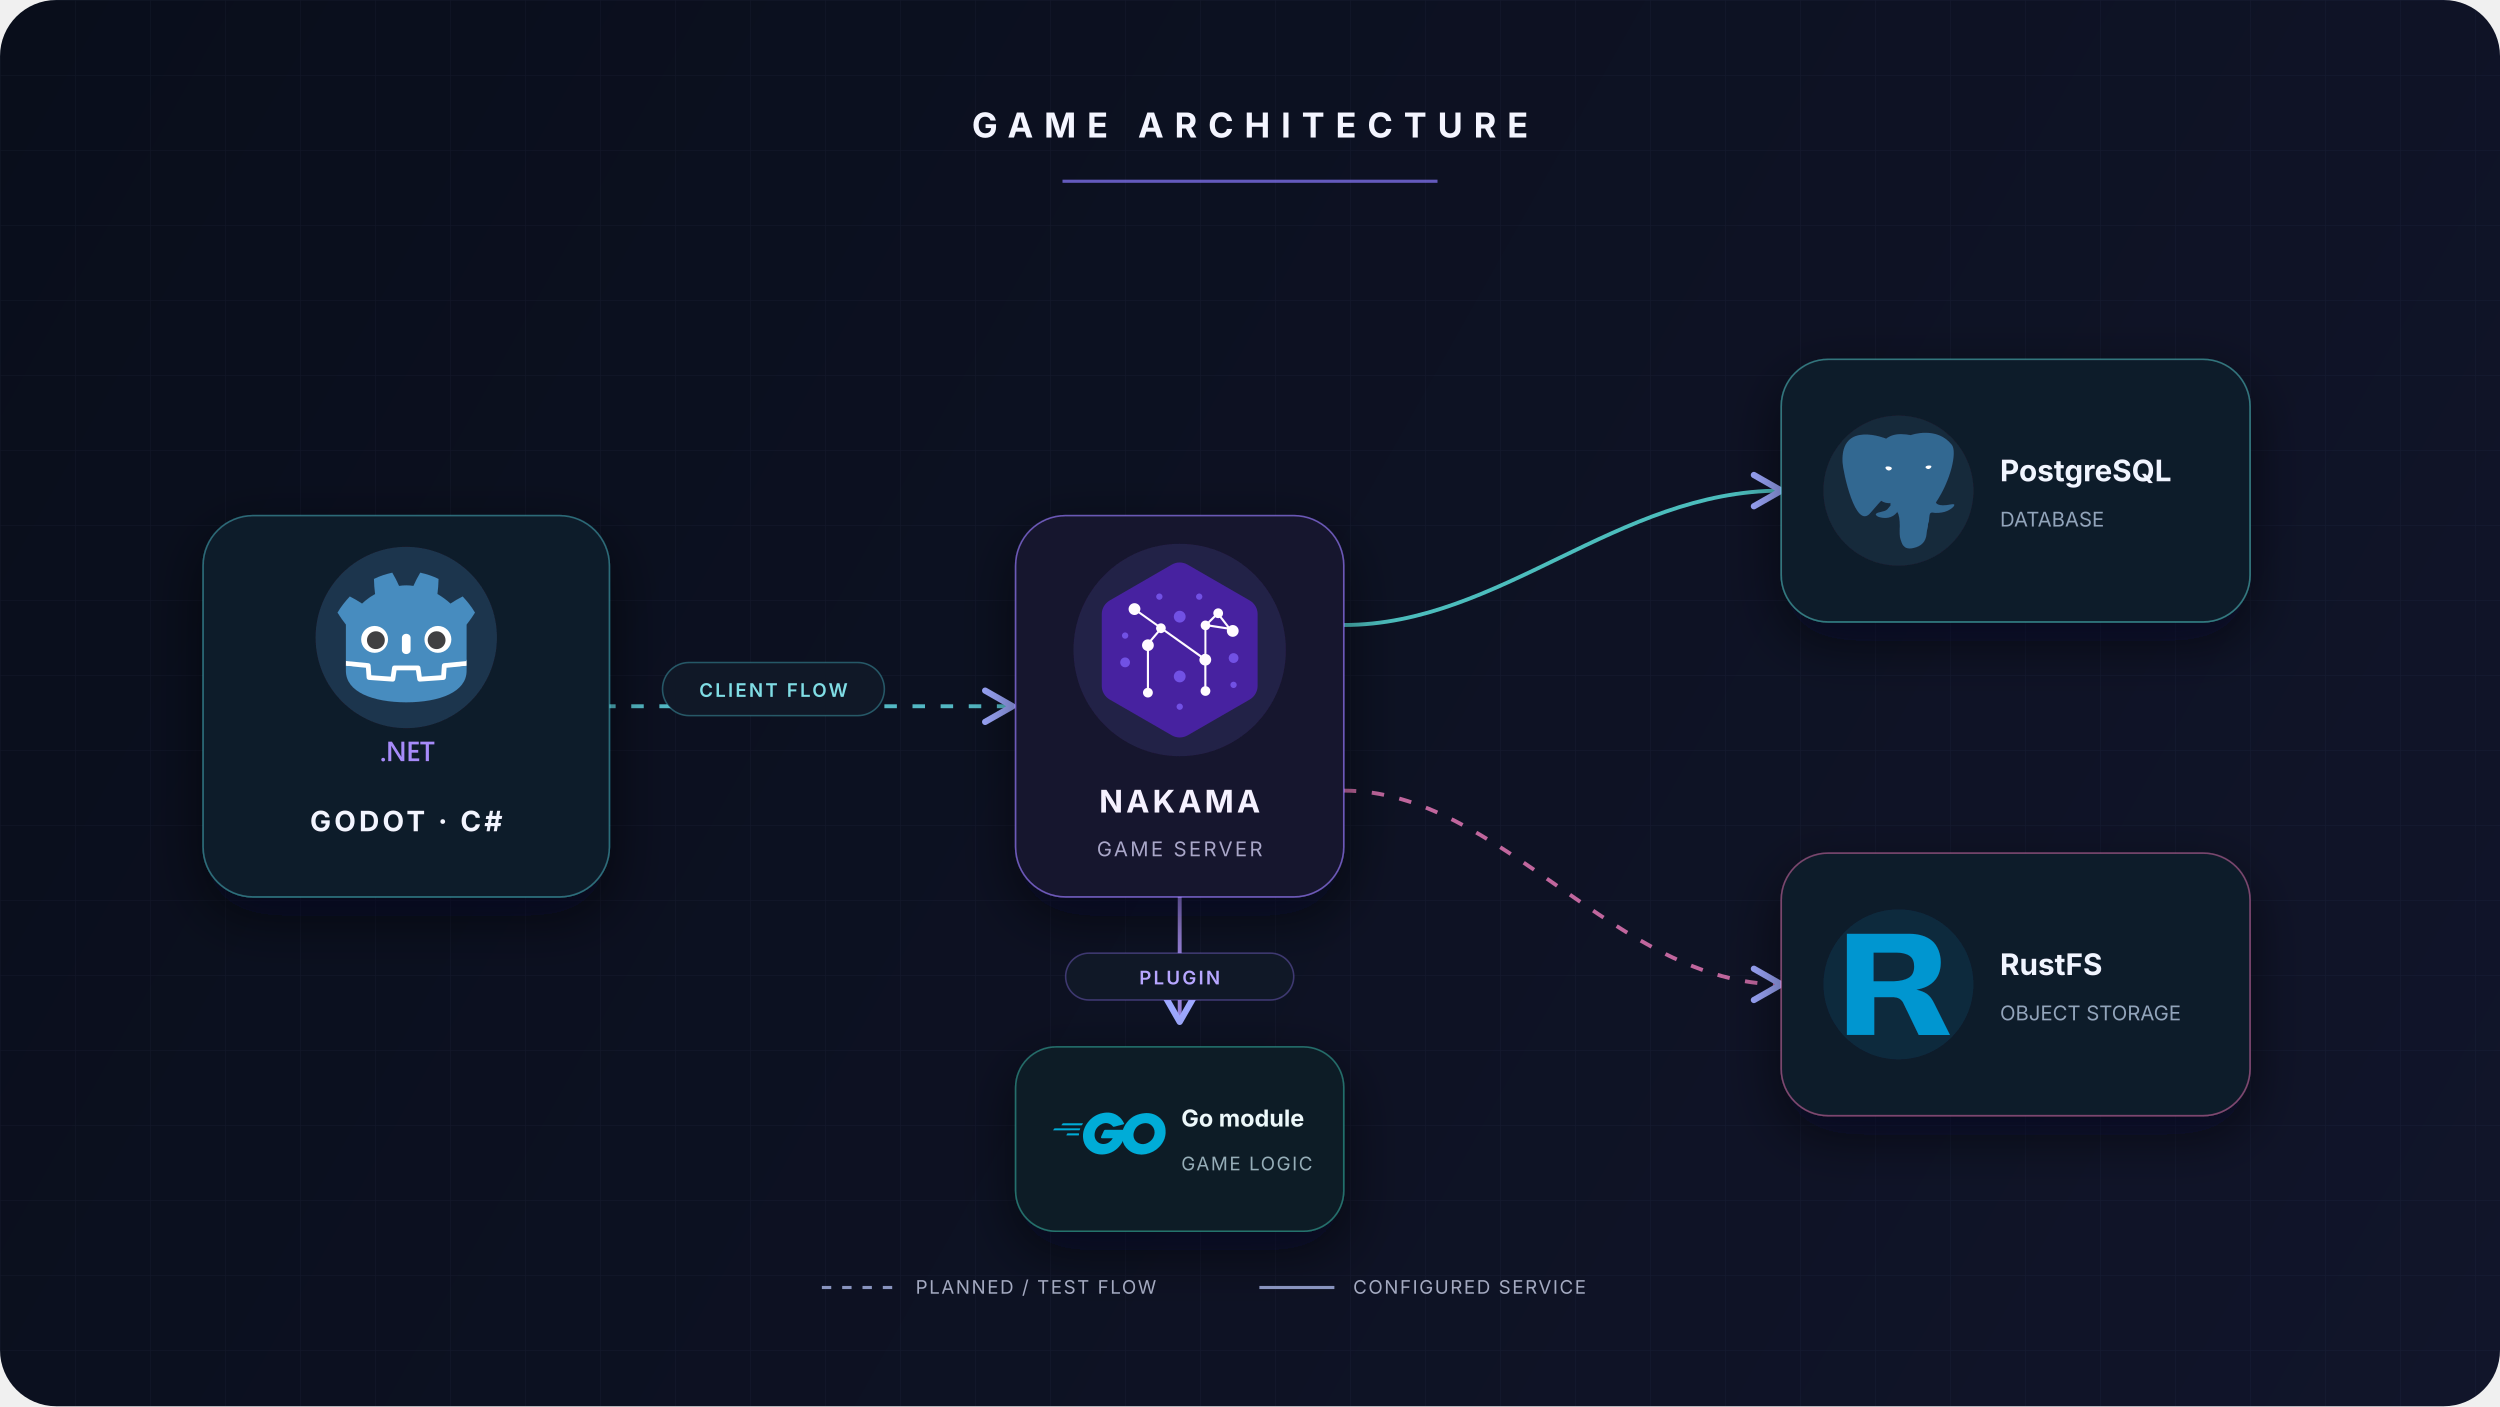
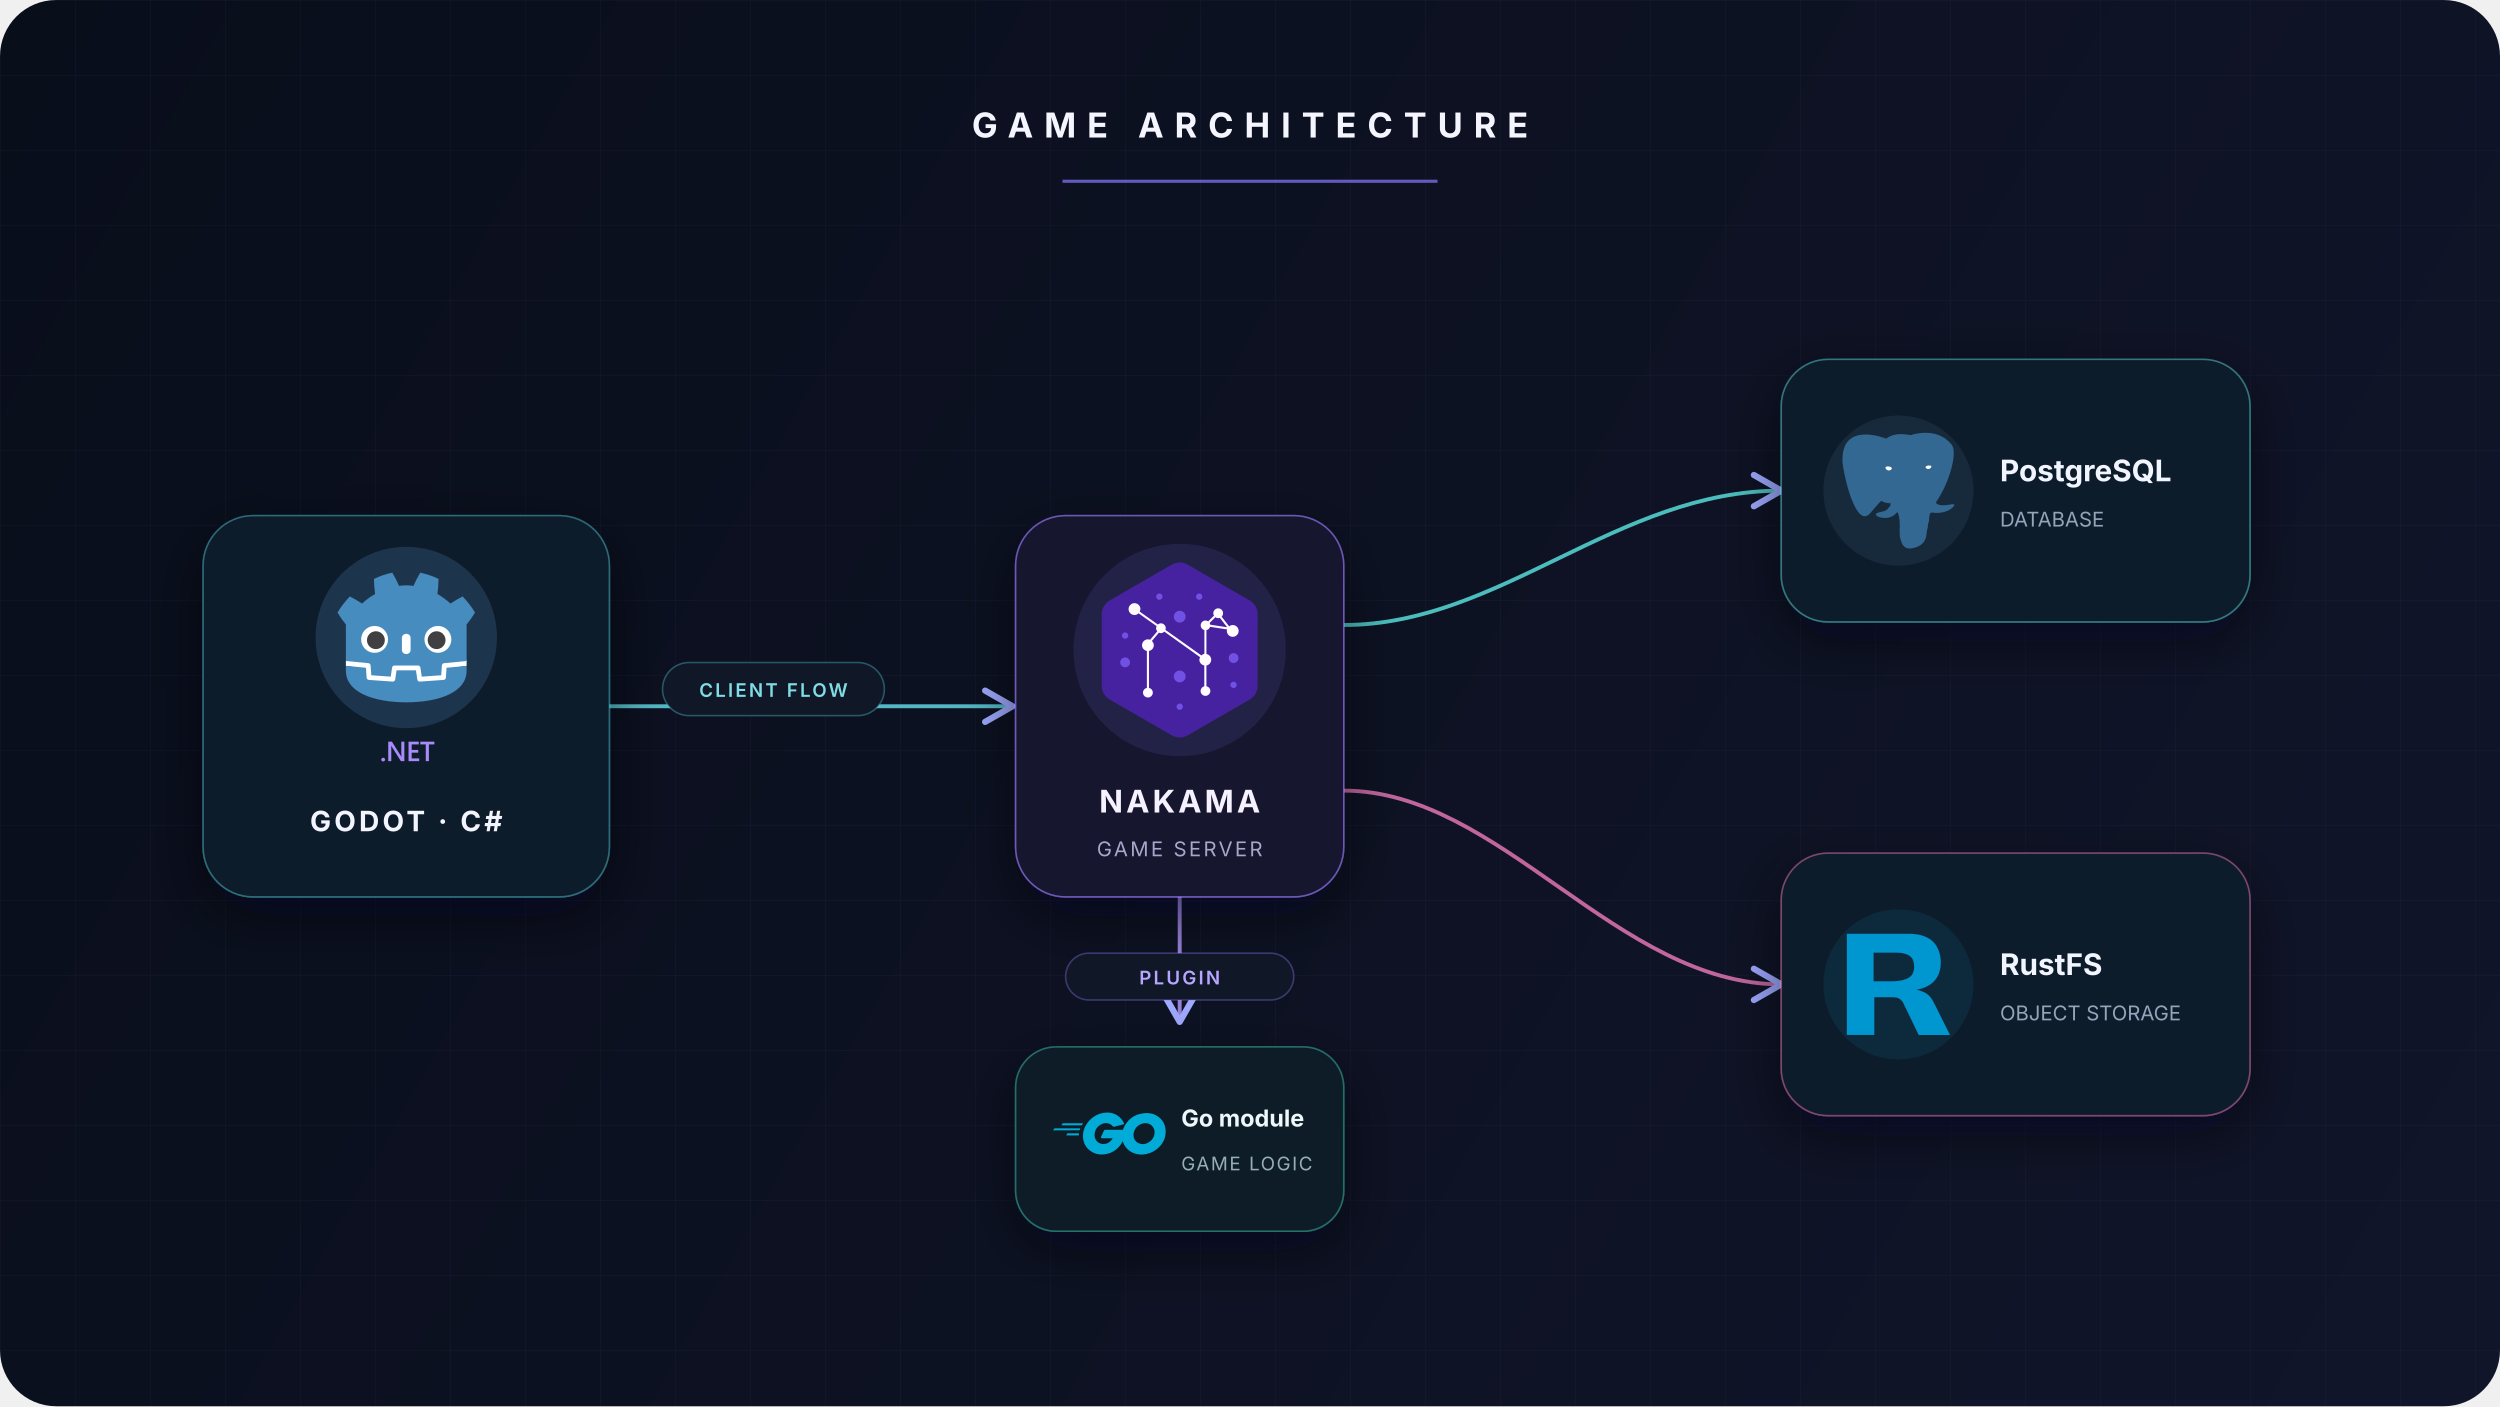
<svg xmlns="http://www.w3.org/2000/svg" width="1600" height="900" viewBox="0 0 1600 900" fill="none">
  <defs>
    <linearGradient id="bg" x1="0" y1="0" x2="1600" y2="900" gradientUnits="userSpaceOnUse">
      <stop stop-color="#090E1B" />
      <stop offset="1" stop-color="#11152A" />
    </linearGradient>
    <linearGradient id="beam" x1="320" y1="450" x2="1290" y2="450" gradientUnits="userSpaceOnUse">
      <stop stop-color="#49D9E8" />
      <stop offset=".52" stop-color="#8277FF" />
      <stop offset="1" stop-color="#EC74B7" />
    </linearGradient>
    <filter id="glow" x="-100%" y="-100%" width="300%" height="300%">
      <feGaussianBlur stdDeviation="18" />
    </filter>
    <filter id="shadow" x="-30%" y="-30%" width="160%" height="180%">
      <feDropShadow dx="0" dy="12" stdDeviation="18" flood-color="#030610" flood-opacity=".55" />
    </filter>
    <pattern id="grid" width="48" height="48" patternUnits="userSpaceOnUse">
      <path d="M48 0H0V48" stroke="#A9B9E5" stroke-opacity=".045" />
    </pattern>
    <marker id="arrow" markerWidth="10" markerHeight="10" refX="8" refY="5" orient="auto">
      <path d="M1 1L8 5L1 9" stroke="#9EA9FF" stroke-width="1.6" stroke-linecap="round" stroke-linejoin="round" />
    </marker>
    <symbol id="dotnet" viewBox="0 0 24 24">
      <path fill="currentColor" d="M24 8.77h-2.468v7.565h-1.425V8.77h-2.462V7.53H24zm-6.852 7.565h-4.821V7.53h4.63v1.24h-3.205v2.494h2.953v1.234h-2.953v2.604h3.396zm-6.708 0H8.882L4.78 9.863a2.896 2.896 0 0 1-.258-.51h-.036c.032.189.048.592.048 1.21v5.772H3.157V7.53h1.659l3.965 6.32c.167.261.275.442.323.54h.024c-.04-.233-.06-.629-.06-1.185V7.529h1.372zm-8.703-.693a.868.829 0 0 1-.869.829.868.829 0 0 1-.868-.83.868.829 0 0 1 .868-.828.868.829 0 0 1 .869.829Z" />
    </symbol>
    <symbol id="go" viewBox="0 0 205.4 76.7">
      <path fill="#00acd7" d="M15.5 23.2c-.4 0-.5-.2-.3-.5l2.1-2.7c.2-.3.7-.5 1.1-.5h35.7c.4 0 .5.3.3.6l-1.7 2.6c-.2.3-.7.6-1 .6zM.4 32.4c-.4 0-.5-.2-.3-.5l2.1-2.7c.2-.3.7-.5 1.1-.5h45.6c.4 0 .6.3.5.6l-.8 2.4c-.1.4-.5.6-.9.6zm24.2 9.2c-.4 0-.5-.3-.3-.6l1.4-2.5c.2-.3.6-.6 1-.6h20c.4 0 .6.3.6.7l-.2 2.4c0 .4-.4.7-.7.7z" />
      <path fill="#00acd7" d="M128.4 21.4c-6.3 1.6-10.6 2.8-16.8 4.4-1.5.4-1.6.5-2.9-1-1.5-1.7-2.6-2.8-4.7-3.8-6.3-3.1-12.4-2.2-18.1 1.5-6.8 4.4-10.3 10.9-10.2 19 .1 8 5.6 14.6 13.5 15.7 6.8.9 12.5-1.5 17-6.6.9-1.1 1.7-2.3 2.7-3.7H89.6c-2.1 0-2.6-1.3-1.9-3 1.3-3.1 3.7-8.3 5.1-10.9.3-.6 1-1.6 2.5-1.6h36.4c-.2 2.7-.2 5.4-.6 8.1-1.1 7.2-3.8 13.8-8.2 19.6-7.2 9.5-16.6 15.4-28.5 17-9.8 1.3-18.9-.6-26.9-6.6-7.4-5.6-11.6-13-12.7-22.2-1.3-10.9 1.9-20.7 8.5-29.3C70.4 8.7 79.8 2.8 91.3.7c9.4-1.7 18.4-.6 26.5 4.9 5.3 3.5 9.1 8.3 11.6 14.1.6.9.2 1.4-1 1.7" />
      <path fill="#00acd7" d="M161.5 76.7c-9.1-.2-17.4-2.8-24.4-8.8-5.9-5.1-9.6-11.6-10.8-19.3-1.8-11.3 1.3-21.3 8.1-30.2 7.3-9.6 16.1-14.6 28-16.7 10.2-1.8 19.8-.8 28.5 5.1 7.9 5.4 12.8 12.7 14.1 22.3 1.7 13.5-2.2 24.5-11.5 33.9-6.6 6.7-14.7 10.9-24 12.8-2.7.5-5.4.6-8 .9m23.8-40.4c-.1-1.3-.1-2.3-.3-3.3-1.8-9.9-10.9-15.5-20.4-13.3-9.3 2.1-15.3 8-17.5 17.4-1.8 7.8 2 15.7 9.2 18.9 5.5 2.4 11 2.1 16.3-.6 7.9-4.1 12.2-10.5 12.7-19.1" />
    </symbol>
    <symbol id="nakama" viewBox="0 0 512 512">
      <path fill="#4721a0" d="M484 360.9V151.1c0-16.5-8.8-31.8-23.2-40L279.1 6.2c-14.2-8.3-32-8.3-46.3 0L51.2 111.1C37 119.4 28 134.6 28 151.1v209.8c0 16.5 8.8 31.8 23.2 40l181.7 104.8c14.2 8.3 32 8.3 46.3 0l181.7-104.8c14.1-8.3 23.1-23.5 23.1-40" />
      <path fill="#7151e4" d="M413.6 348.7c-5.1 0-9.3 4.2-9.3 9.3s4.2 9.3 9.3 9.3 9.3-4.2 9.3-9.3-4.2-9.3-9.3-9.3m-157.5 63.9c-5.1 0-9.3 4.2-9.3 9.3s4.2 9.3 9.3 9.3 9.3-4.2 9.3-9.3-4.2-9.3-9.3-9.3m57-322c-5.1 0-9.3 4.2-9.3 9.3s4.2 9.3 9.3 9.3 9.3-4.2 9.3-9.3-4.2-9.3-9.3-9.3m-116.6 0c-5.1 0-9.3 4.2-9.3 9.3s4.2 9.3 9.3 9.3 9.3-4.2 9.3-9.3-4.1-9.3-9.3-9.3M413.6 294c7.8 0 14.4-6.4 14.4-14.4s-6.4-14.4-14.4-14.4-14.2 6.4-14.2 14.4 6.3 14.4 14.2 14.4m-157.5 22.1c-9.6 0-17.3 7.8-17.3 17.3 0 9.4 7.8 17.3 17.3 17.3s17.3-7.8 17.3-17.3-7.9-17.3-17.3-17.3m0-174.9c-9.6 0-17.3 7.8-17.3 17.3 0 9.4 7.8 17.3 17.3 17.3s17.3-7.8 17.3-17.3-7.9-17.3-17.3-17.3M96.4 223.1c5.1 0 9.3-4.2 9.3-9.3s-4.2-9.3-9.3-9.3-9.3 4.2-9.3 9.3 4.1 9.3 9.3 9.3m0 54.7c-7.8 0-14.4 6.4-14.4 14.4s6.4 14.4 14.4 14.4 14.2-6.4 14.2-14.4-6.4-14.4-14.2-14.4" />
      <path fill="#fffbff" d="M411.3 182.9c-4.1 0-7.7 1.6-10.6 4l-21.9-28.3c2.5-2.6 4.1-6.2 4.1-10.1 0-8-6.4-14.4-14.2-14.4s-14.4 6.4-14.4 14.4c0 2.6.8 4.9 2 6.9l-16.9 16.9c-2.3-1.5-4.9-2.6-7.8-2.6-8 0-14.2 6.4-14.2 14.4 0 6.8 4.7 12.2 10.9 13.7v69.3c-3.5.6-6.4 2.5-8.8 4.8l-105.3-74.8c.9-2.3 1.4-4.7.9-7.2-1.4-7.7-8.6-13.1-16.5-11.7-2.5.4-4.7 1.6-6.5 3.2l-53-37.7c1.5-3.1 2.4-6.6 1.8-10.3-1.6-9.4-10.6-15.8-20-14.2s-15.8 10.6-14.2 20 10.6 15.8 20 14.2c3.6-.6 6.5-2.5 8.9-4.8l52.9 37.6c-1.3 2.6-2 5.5-1.4 8.5.5 2.6 1.8 4.7 3.4 6.6l-21.1 24.8c-2-.8-4.1-1.3-6.3-1.3-9.6 0-17.3 7.8-17.3 17.3 0 8.4 6.3 15.2 14.2 16.7v108c-6.4 1.4-11.4 6.9-11.4 13.8 0 8 6.4 14.4 14.4 14.4s14.4-6.4 14.4-14.4c0-6.8-4.8-12.3-11.2-13.8v-108c7.9-1.6 14.1-8.3 14.1-16.6 0-5-2.3-9.4-5.7-12.6l20.7-24.4c2.5 1.2 5.3 1.9 8.2 1.3 3-.6 5.4-2.2 7.5-4.2L315.6 277c-1.5 3.1-2.4 6.6-1.8 10.3 1.3 7.5 7.2 12.8 14.2 14.1v60.7c-6.2 1.6-10.9 6.9-10.9 13.7 0 8 6.4 14.4 14.2 14.4s14.4-6.4 14.4-14.4c0-7-5-12.5-11.5-13.8v-60.6c9.2-1.8 15.3-10.6 13.8-19.8-1.2-7.3-6.9-12.7-13.8-14V198c5.1-1.1 9.2-4.8 10.7-9.8l49.9 7.7c-.4 1.4-.9 2.7-.9 4.3 0 9.4 7.8 17.3 17.3 17.3 9.4 0 17.3-7.8 17.3-17.3.1-9.4-7.7-17.3-17.2-17.3m-65.9-1c-.3-1.8-.9-3.5-1.8-5l16.8-16.8c2.3 1.7 5.1 2.8 8.2 2.8 1.7 0 3.3-.4 4.9-1l21.4 27.6z" />
    </symbol>
    <symbol id="postgres" viewBox="0 0 512 512">
      <path fill="#336791" d="M471.9 312.3c-58.4 12-62.4-7.8-62.4-7.8C471.2 213 497 96.8 474.7 68.4 413.9-9.1 308.8 27.6 307 28.6l-.6.1c-11.5-2.3-24.5-3.8-39-4.1-26.4-.4-46.5 6.9-61.7 18.5 0 0-187.5-77.2-178.7 97.1 1.8 37.1 53.1 280.7 114.3 207.1 22.3-26.9 44-49.7 44-49.7 10.7 7.1 23.6 10.8 37 9.5l1-.9c-.3 3.4-.2 6.6.4 10.5-15.8 17.6-11.1 20.7-42.6 27.2-31.9 6.5-13.2 18.3-.9 21.3 14.8 3.7 49.2 9 72.3-23.5l-.9 3.7c6.2 5 10.5 32.2 9.8 56.9s-1.2 41.6 3.7 54.9 9.7 43 51.1 34.2c34.6-7.4 52.5-26.6 55.1-58.8 1.7-22.8 5.8-19.4 6-39.8l3.3-9.7c3.7-30.9.6-40.9 21.9-36.2l5.2.4c15.7.7 36.2-2.5 48.3-8.2 26.1-11.9 41.4-32 15.9-26.8" />
      <path fill="#fff" d="M229 165.3c.6-4.2-5.7-7.3-12.2-8.2-5.2-.8-9.9-.1-12.2 1.6-1.3 1-1.7 2.1-1.8 2.9-.5 3.8 5.2 10.9 12.2 11.9.5.1 1.1.1 1.6.1 3 0 6-1.1 8.6-3 2.1-1.6 3.6-3.6 3.8-5.3m160.7-10.5c-2.1-1.6-6.6-2.2-11.5-1.6-5.8.8-11.8 3.5-11.3 7 .2 1.4 1.5 3.2 3.4 4.6 2.4 1.8 5.2 2.8 8 2.8.5 0 1 0 1.5-.1 6.7-.9 11.7-7.7 11.3-10.7-.2-.4-1.2-1.4-1.4-2" />
    </symbol>
    <symbol id="rustfs" viewBox="0 0 512 512">
      <path fill="#0196d0" d="M435.3 353.5c-23.4-49.2-46.3-59.9-90-71.4 64.6-10 121-48.4 121-136 0-38.4-14.6-83-43.7-106.8C394.1 15.6 355.5 4.8 308 4.8H0v502.3h136.2V319.8h96.9c17.7 1.5 33.6 6.1 45.6 26.1l77.9 161.3H512zM306.1 223.7c-16.5 10-41.2 15.4-72.9 16.9H132.5V98.5h114.1c28.3 0 50.3 5.6 65.9 16.9 14.6 10.8 21.5 27.7 21.5 52.2-.1 26.2-8.9 45.4-27.9 56.1" />
    </symbol>
  </defs>
  <rect width="1600" height="900" rx="36" fill="url(#bg)" />
  <rect width="1600" height="900" rx="36" fill="url(#grid)" />
  <text x="800" y="88" fill="#F4F5FF" font-family="Inter,Segoe UI,Arial,sans-serif" font-size="22" font-weight="700" letter-spacing="7" text-anchor="middle">GAME ARCHITECTURE</text>
  <path d="M680 116H920" stroke="#8A79FF" stroke-opacity=".7" stroke-width="2" />
  <g opacity=".32" filter="url(#glow)">
    <path d="M365 452H1235" stroke="url(#beam)" stroke-width="26" />
  </g>
-   <path d="M368 452H648" stroke="#63DCE8" stroke-opacity=".82" stroke-width="2.5" stroke-dasharray="8 10" marker-end="url(#arrow)" />
+   <path d="M368 452H648" stroke="#63DCE8" stroke-opacity=".82" stroke-width="2.5" marker-end="url(#arrow)" />
  <path d="M860 400C960 400 1035 314 1140 314" stroke="#56D9D6" stroke-opacity=".86" stroke-width="2.5" marker-end="url(#arrow)" />
-   <path d="M860 506C960 506 1035 630 1140 630" stroke="#E779B8" stroke-opacity=".82" stroke-width="2.5" stroke-dasharray="8 10" marker-end="url(#arrow)" />
+   <path d="M860 506C960 506 1035 630 1140 630" stroke="#E779B8" stroke-opacity=".82" stroke-width="2.5" marker-end="url(#arrow)" />
  <path d="M755 570V654" stroke="#B499FF" stroke-opacity=".82" stroke-width="2.5" marker-end="url(#arrow)" />
  <g filter="url(#shadow)">
    <rect x="130" y="330" width="260" height="244" rx="32" fill="#111B2A" stroke="#55D8E6" stroke-opacity=".42" />
    <circle cx="260" cy="408" r="58" fill="#478CBF" fill-opacity=".24" />
    <svg x="216" y="364" width="88" height="88" viewBox="48 76.87 928 875.13">
      <path d="m0 0s-.325 1.994-.515 1.976l-36.182-3.491c-2.879-.278-5.115-2.574-5.317-5.459l-.994-14.247L-71-23.218l-1.904 12.912c-.424 2.872-2.932 5.037-5.835 5.037h-38.188c-2.902.0-5.41-2.165-5.834-5.037l-1.905-12.912-27.992 1.997-.994 14.247c-.202 2.886-2.438 5.182-5.317 5.46l-36.2 3.49c-.187.018-.324-1.978-.511-1.978l-.049-7.83 30.658-4.944 1.004-14.374c.203-2.91 2.551-5.263 5.463-5.472l38.551-2.75c.146-.01.29-.016.434-.016 2.897.0 5.401 2.166 5.825 5.038l1.959 13.286h28.005l1.959-13.286c.423-2.871 2.93-5.037 5.831-5.037.142.0.284.005.423.015l38.556 2.75c2.911.209 5.26 2.562 5.463 5.472l1.003 14.374 30.645 4.966z" fill="#fff" transform="matrix(4.162611 0 0 -4.162611 919.2406 673.1521)" />
      <path d="m0 0v-47.514-6.035-5.492c.108-.001.216-.005.323-.015l36.196-3.49c1.896-.183 3.382-1.709 3.514-3.609l1.116-15.978 31.574-2.253 2.175 14.747c.282 1.912 1.922 3.329 3.856 3.329h38.188c1.933.0 3.573-1.417 3.855-3.329l2.175-14.747 31.575 2.253 1.115 15.978c.133 1.9 1.618 3.425 3.514 3.609l36.182 3.49c.107.01.214.014.322.015v4.711l.015.005v54.325c5.097 6.416 9.923 13.494 13.621 19.449-5.651 9.62-12.575 18.217-19.976 26.182-6.864-3.455-13.531-7.369-19.828-11.534-3.151 3.132-6.7 5.694-10.186 8.372-3.425 2.751-7.285 4.768-10.946 7.118 1.09 8.117 1.629 16.108 1.846 24.448-9.446 4.754-19.519 7.906-29.708 10.17-4.068-6.837-7.788-14.241-11.028-21.479-3.842.642-7.702.88-11.567.926v.006c-.027.0-.052-.006-.075-.006-.024.0-.049.006-.073.006v-.006c-3.872-.046-7.729-.284-11.572-.926-3.238 7.238-6.956 14.642-11.03 21.479-10.184-2.264-20.258-5.416-29.703-10.17.216-8.34.755-16.331 1.848-24.448-3.668-2.35-7.523-4.367-10.949-7.118-3.481-2.678-7.036-5.24-10.188-8.372-6.297 4.165-12.962 8.079-19.828 11.534-7.401-7.965-14.321-16.562-19.974-26.182 4.443-6.974 9.208-13.983 13.621-19.449z" fill="#478cbf" transform="matrix(4.162611 0 0 -4.162611 104.6989 427.3873)" />
      <path d="m0 0-1.121-16.063c-.135-1.936-1.675-3.477-3.611-3.616l-38.555-2.751c-.094-.007-.188-.01-.281-.01-1.916.0-3.569 1.406-3.852 3.33l-2.211 14.994H-81.09l-2.211-14.994c-.297-2.018-2.101-3.469-4.133-3.32l-38.555 2.751c-1.936.139-3.476 1.68-3.611 3.616L-130.721.0l-32.547 3.138c.015-3.498.06-7.33.06-8.093.0-34.374 43.605-50.896 97.781-51.086h.066.067c54.176.19 97.766 16.712 97.766 51.086.0.777.047 4.593.063 8.093z" fill="#478cbf" transform="matrix(4.162611 0 0 -4.162611 784.0714 718.7231)" />
      <path d="m0 0c0-12.052-9.765-21.815-21.813-21.815-12.042.0-21.81 9.763-21.81 21.815.0 12.044 9.768 21.802 21.81 21.802C-9.765 21.802.0 12.044.0.0" fill="#fff" transform="matrix(4.162611 0 0 -4.162611 389.2148 527.1513)" />
      <path d="m0 0c0-7.994-6.479-14.473-14.479-14.473-7.996.0-14.479 6.479-14.479 14.473s6.483 14.479 14.479 14.479C-6.479 14.479.0 7.994.0.0" fill="#414042" transform="matrix(4.162611 0 0 -4.162611 367.3669 532.5371)" />
      <path d="m0 0c-3.878.0-7.021 2.858-7.021 6.381v20.081c0 3.52 3.143 6.381 7.021 6.381s7.028-2.861 7.028-6.381V6.381c0-3.523-3.15-6.381-7.028-6.381" fill="#fff" transform="matrix(4.162611 0 0 -4.162611 511.9934 626.2198)" />
      <path d="m0 0c0-12.052 9.765-21.815 21.815-21.815 12.041.0 21.808 9.763 21.808 21.815.0 12.044-9.767 21.802-21.808 21.802C9.765 21.802.0 12.044.0.0" fill="#fff" transform="matrix(4.162611 0 0 -4.162611 634.7871 527.1513)" />
      <path d="m0 0c0-7.994 6.477-14.473 14.471-14.473C22.473-14.473 28.95-7.994 28.95.0s-6.477 14.479-14.479 14.479C6.477 14.479.0 7.994.0.0" fill="#414042" transform="matrix(4.162611 0 0 -4.162611 656.6406 532.5371)" />
    </svg>
    <use href="#dotnet" x="244" y="464" width="34" height="34" color="#A68BFA" />
    <text x="260" y="532" fill="#F2F5FF" font-family="Inter,Segoe UI,Arial,sans-serif" font-size="18" font-weight="700" letter-spacing="2" text-anchor="middle">GODOT · C#</text>
  </g>
  <g filter="url(#shadow)">
    <rect x="650" y="330" width="210" height="244" rx="32" fill="#17152D" stroke="#987CFF" stroke-opacity=".65" />
    <circle cx="755" cy="416" r="68" fill="#826DFF" fill-opacity=".12" />
    <use href="#nakama" x="699" y="360" width="112" height="112" />
    <text x="755" y="520" fill="#F5F1FF" font-family="Inter,Segoe UI,Arial,sans-serif" font-size="20" font-weight="700" letter-spacing="2" text-anchor="middle">NAKAMA</text>
    <text x="755" y="548" fill="#A9A7C9" font-family="Inter,Segoe UI,Arial,sans-serif" font-size="13" letter-spacing="1.5" text-anchor="middle">GAME SERVER</text>
  </g>
  <g filter="url(#shadow)">
    <rect x="650" y="670" width="210" height="118" rx="26" fill="#101D27" stroke="#38B8A8" stroke-opacity=".52" />
    <use href="#go" x="674" y="712" width="72" height="27" />
    <text x="756" y="721" fill="#ECF8FA" font-family="Inter,Segoe UI,Arial,sans-serif" font-size="15" font-weight="700">Go module</text>
    <text x="756" y="749" fill="#95AEB8" font-family="Inter,Segoe UI,Arial,sans-serif" font-size="12" letter-spacing="1">GAME LOGIC</text>
  </g>
  <g filter="url(#shadow)">
    <rect x="1140" y="230" width="300" height="168" rx="30" fill="#111B2A" stroke="#56D9D6" stroke-opacity=".48" />
    <circle cx="1215" cy="314" r="48" fill="#4D91B8" fill-opacity=".12" />
    <use href="#postgres" x="1175" y="274" width="80" height="80" />
    <text x="1280" y="308" fill="#F0F5FF" font-family="Inter,Segoe UI,Arial,sans-serif" font-size="19" font-weight="700">PostgreSQL</text>
    <text x="1280" y="337" fill="#91A5BB" font-family="Inter,Segoe UI,Arial,sans-serif" font-size="13">DATABASE</text>
  </g>
  <g filter="url(#shadow)">
    <rect x="1140" y="546" width="300" height="168" rx="30" fill="#111B2A" stroke="#E779B8" stroke-opacity=".48" />
    <circle cx="1215" cy="630" r="48" fill="#0196D0" fill-opacity=".12" />
    <use href="#rustfs" x="1182" y="597" width="66" height="66" />
    <text x="1280" y="624" fill="#F0F5FF" font-family="Inter,Segoe UI,Arial,sans-serif" font-size="19" font-weight="700">RustFS</text>
    <text x="1280" y="653" fill="#91A5BB" font-family="Inter,Segoe UI,Arial,sans-serif" font-size="13">OBJECT STORAGE</text>
  </g>
  <g font-family="Inter,Segoe UI,Arial,sans-serif" font-size="12" font-weight="600" letter-spacing="1.4" text-anchor="middle">
    <rect x="424" y="424" width="142" height="34" rx="17" fill="#101827" stroke="#55D8E6" stroke-opacity=".35" />
    <text x="495" y="446" fill="#80DDE5">CLIENT FLOW</text>
    <rect x="682" y="610" width="146" height="30" rx="15" fill="#101827" stroke="#987CFF" stroke-opacity=".35" />
    <text x="755" y="630" fill="#B7A6FF">PLUGIN</text>
  </g>
-   <g transform="translate(526 824)" font-family="Inter,Segoe UI,Arial,sans-serif" font-size="12" letter-spacing="1">
-     <path d="M0 0h48" stroke="#8994BF" stroke-width="2" stroke-dasharray="6 7" />
-     <text x="60" y="4" fill="#A4AAC1">PLANNED / TEST FLOW</text>
-     <path d="M280 0h48" stroke="#8994BF" stroke-width="2" />
-     <text x="340" y="4" fill="#A4AAC1">CONFIGURED SERVICE</text>
-   </g>
</svg>
